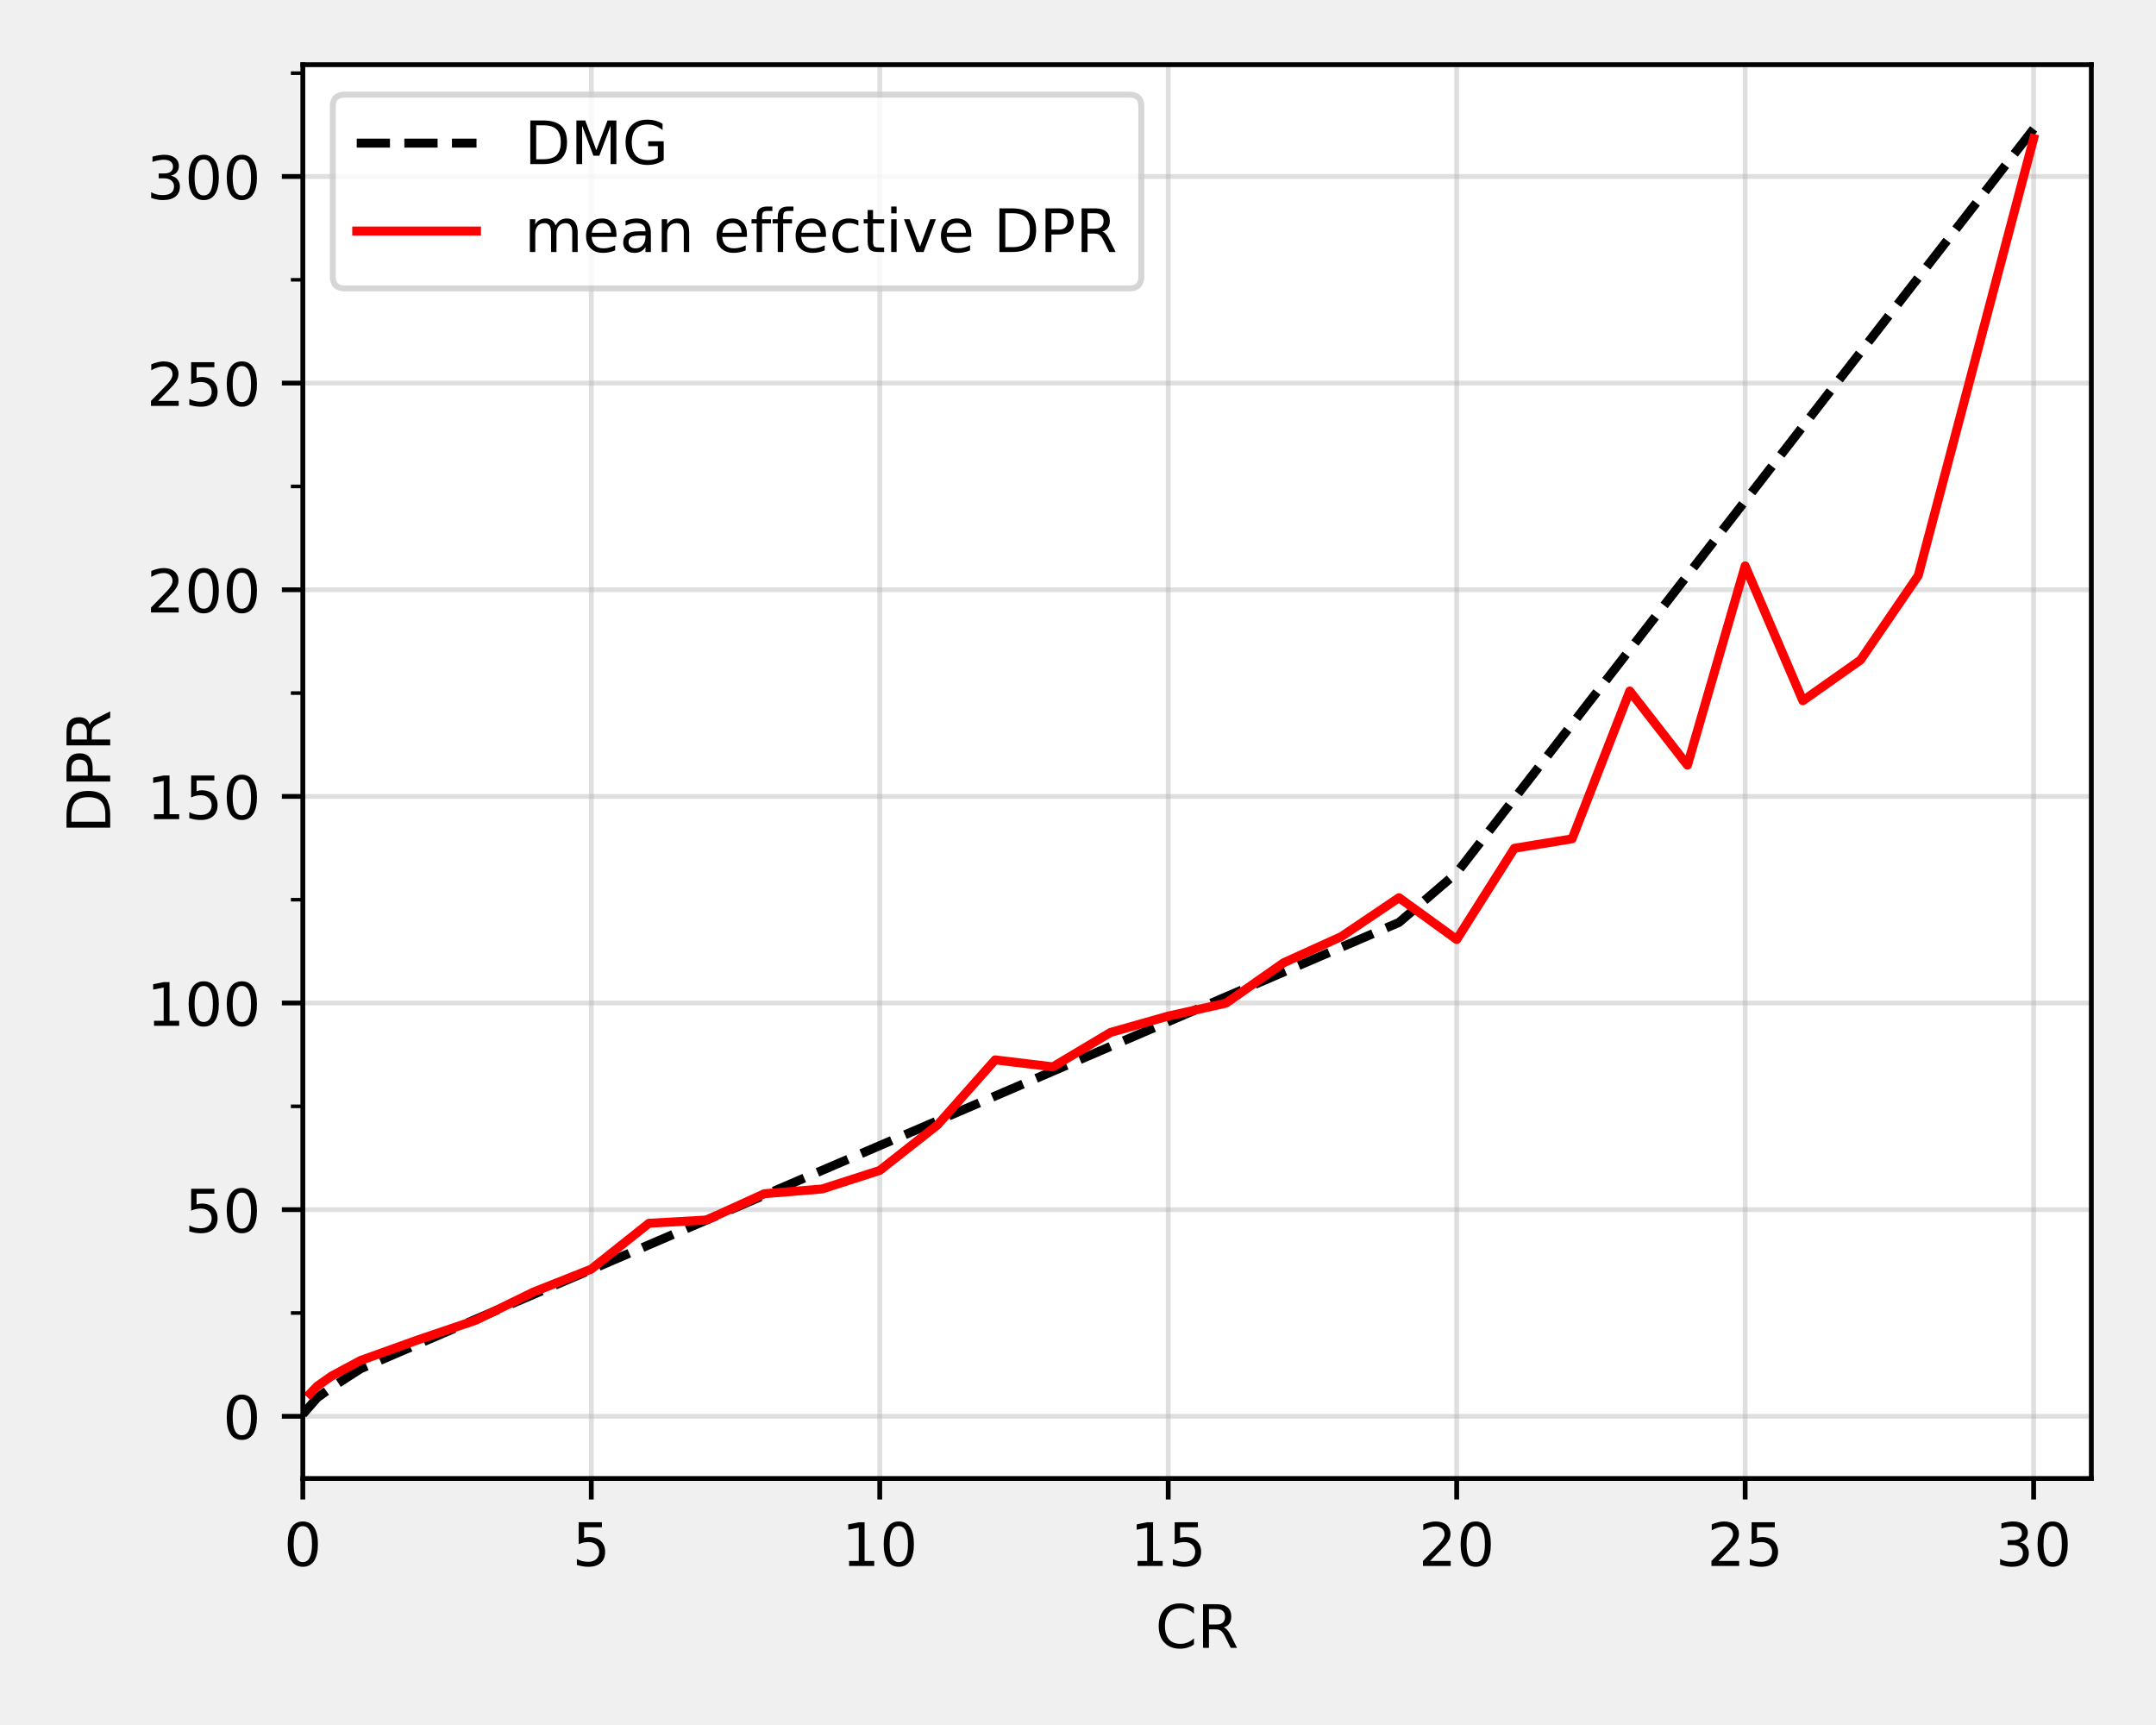
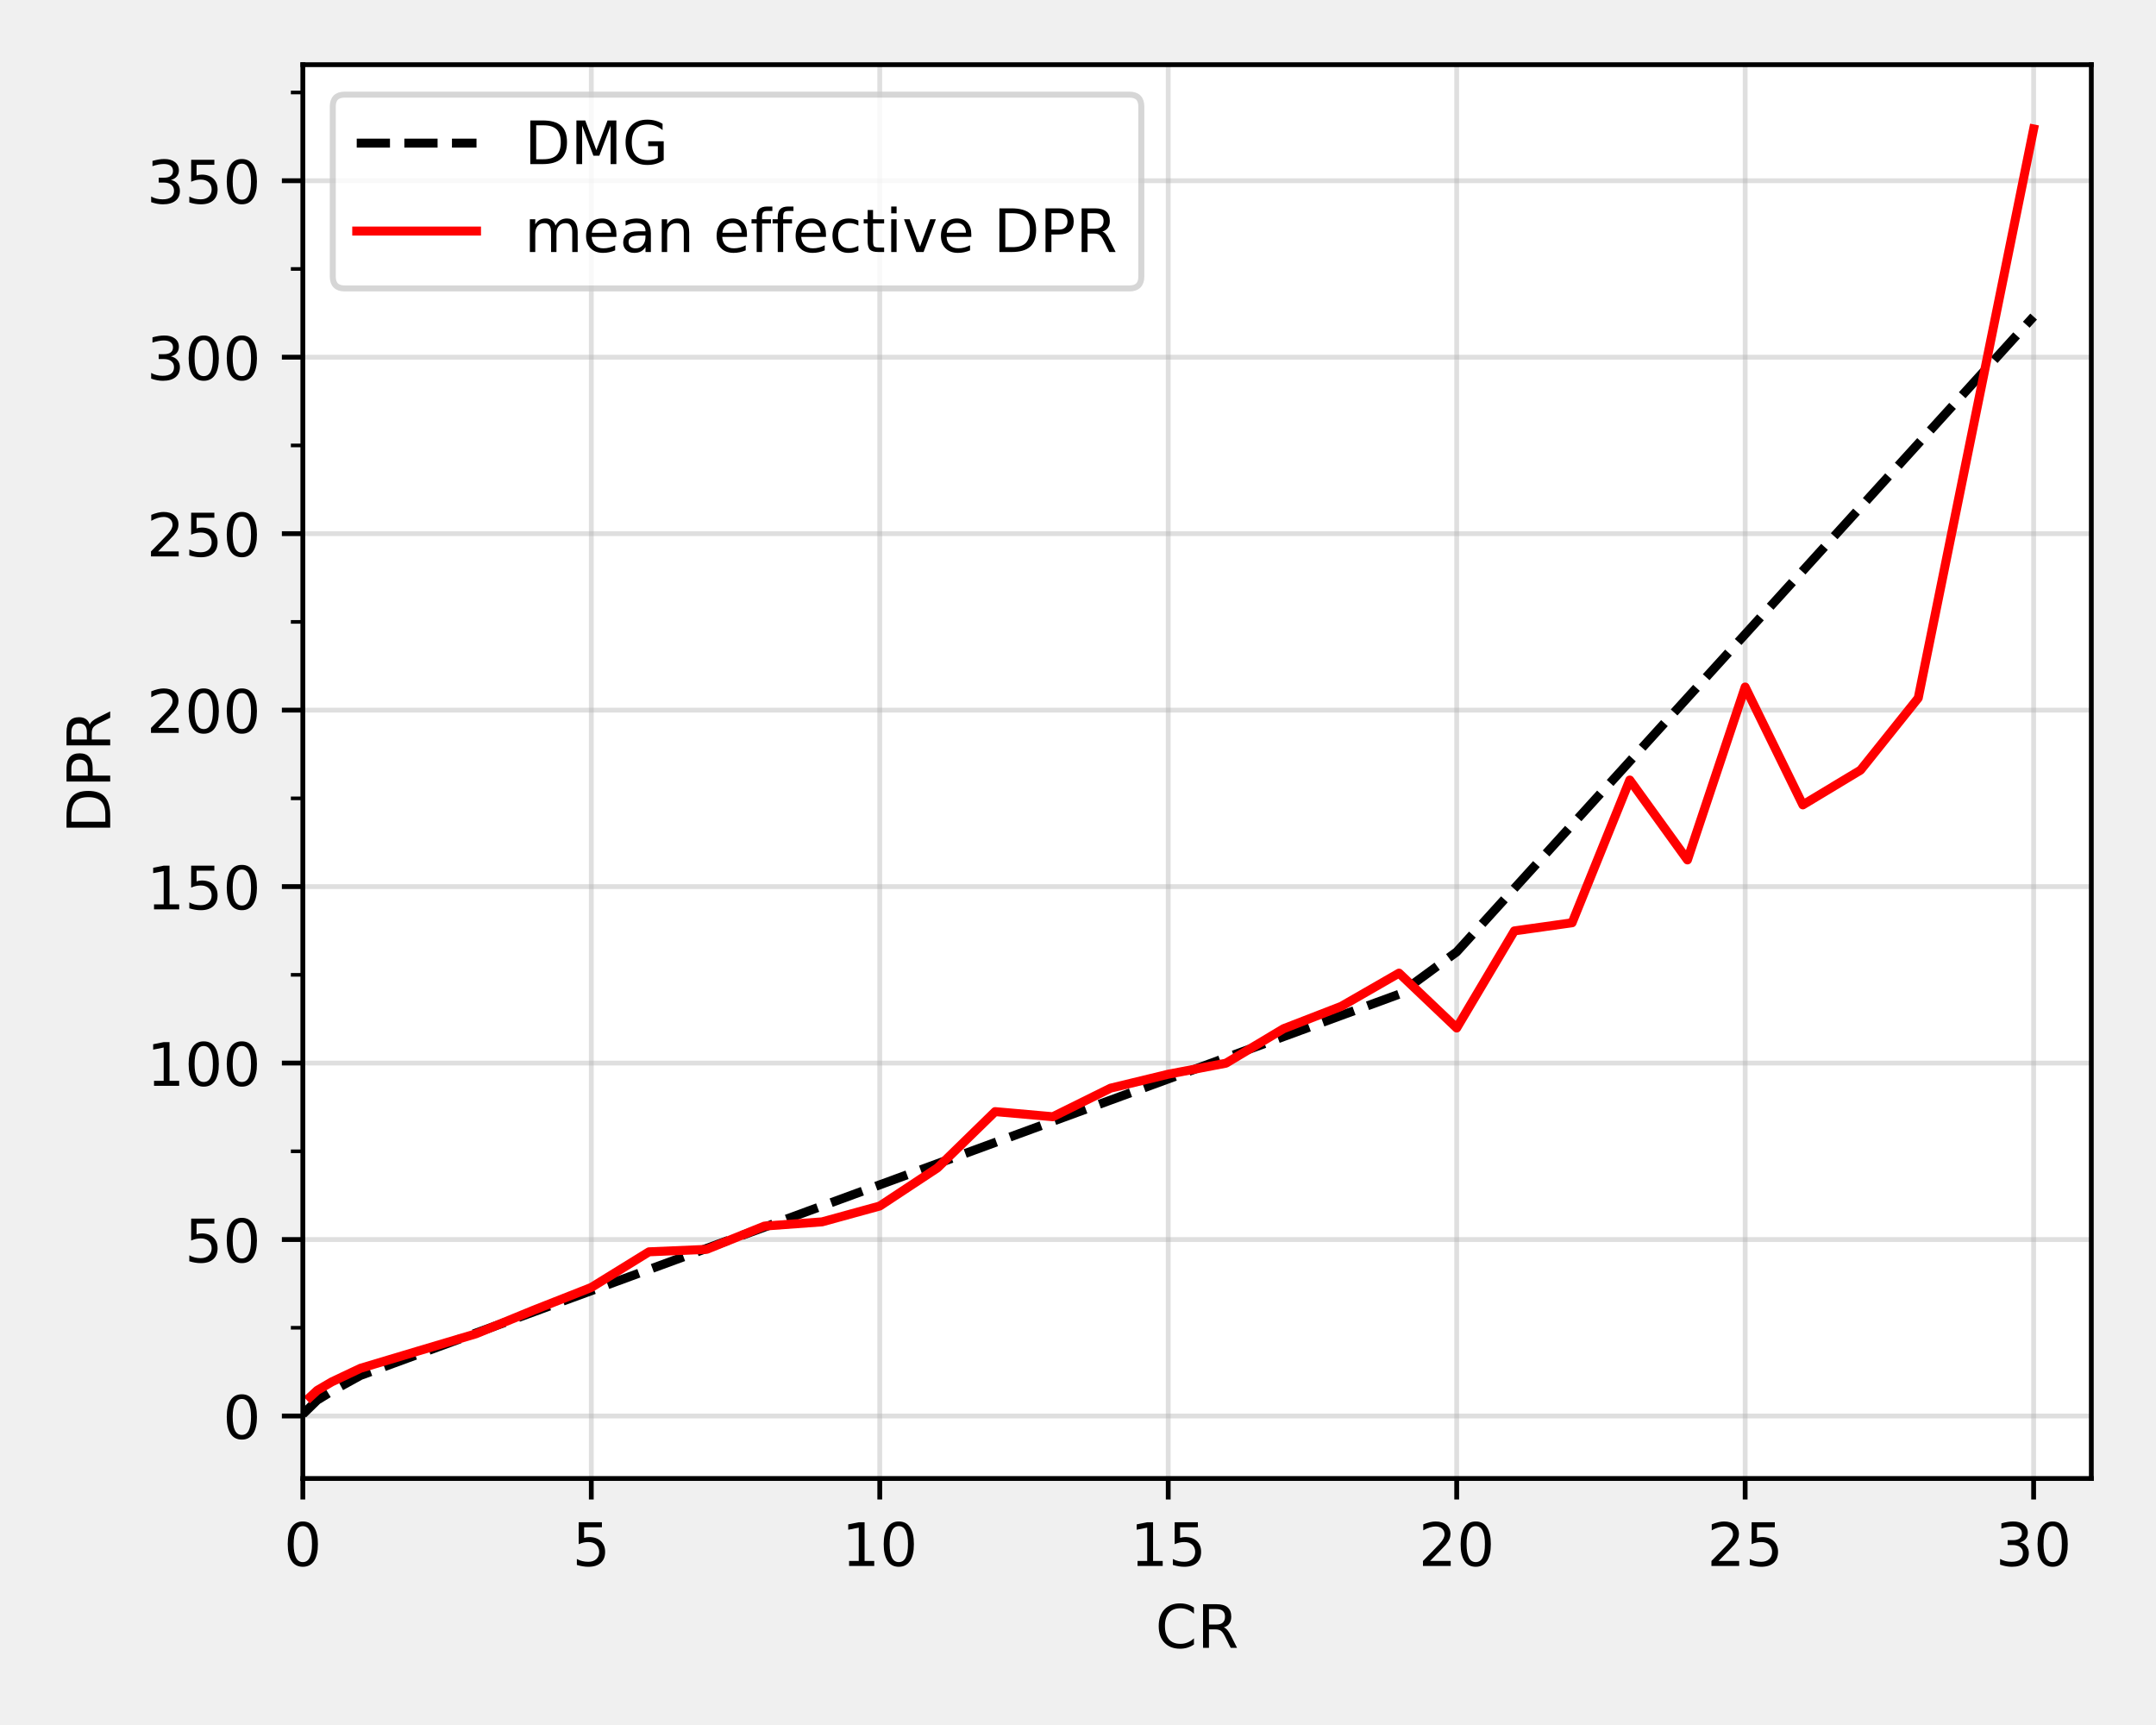
<svg xmlns="http://www.w3.org/2000/svg" xmlns:xlink="http://www.w3.org/1999/xlink" height="288pt" version="1.1" viewBox="0 0 360 288" width="360pt">
  <defs>
    <style type="text/css">*{stroke-linecap:butt;stroke-linejoin:round;}</style>
  </defs>
  <g id="figure_1">
    <g id="patch_1">
      <path d="M 0 288  L 360 288  L 360 0  L 0 0  z " style="fill:none;" />
    </g>
    <g id="axes_1">
      <g id="patch_2">
        <path d="M 50.566 246.844  L 349.2 246.844  L 349.2 10.8  L 50.566 10.8  z " style="fill:#ffffff;" />
      </g>
      <g id="matplotlib.axis_1">
        <g id="xtick_1">
          <g id="line2d_1">
-             <path clip-path="url(#p9ecd1ee894)" d="M 50.566 246.844  L 50.566 10.8  " style="fill:none;stroke:#b0b0b0;stroke-linecap:square;stroke-opacity:0.4;stroke-width:0.8;" />
+             <path clip-path="url(#p7c44e057b4)" d="M 50.566 246.844  L 50.566 10.8  " style="fill:none;stroke:#b0b0b0;stroke-linecap:square;stroke-opacity:0.4;stroke-width:0.8;" />
          </g>
          <g id="line2d_2">
            <defs>
-               <path d="M 0 0  L 0 3.5  " id="m3b3a0c49a3" style="stroke:#000000;stroke-width:0.8;" />
-             </defs>
-             <g>
-               <use style="stroke:#000000;stroke-width:0.8;" x="50.566" xlink:href="#m3b3a0c49a3" y="246.844" />
+               <path d="M 0 0  L 0 3.5  " id="m4a757b0d28" style="stroke:#000000;stroke-width:0.8;" />
+             </defs>
+             <g>
+               <use style="stroke:#000000;stroke-width:0.8;" x="50.566" xlink:href="#m4a757b0d28" y="246.844" />
            </g>
          </g>
          <g id="text_1">
            <g transform="translate(47.38437 261.4422)scale(0.1 -0.1)">
              <defs>
                <path d="M 31.781 66.406  Q 24.172 66.406 20.328 58.906  Q 16.5 51.422 16.5 36.375  Q 16.5 21.391 20.328 13.891  Q 24.172 6.391 31.781 6.391  Q 39.453 6.391 43.281 13.891  Q 47.125 21.391 47.125 36.375  Q 47.125 51.422 43.281 58.906  Q 39.453 66.406 31.781 66.406  z M 31.781 74.219  Q 44.047 74.219 50.516 64.516  Q 56.984 54.828 56.984 36.375  Q 56.984 17.969 50.516 8.266  Q 44.047 -1.422 31.781 -1.422  Q 19.531 -1.422 13.062 8.266  Q 6.594 17.969 6.594 36.375  Q 6.594 54.828 13.062 64.516  Q 19.531 74.219 31.781 74.219  z " id="DejaVuSans-48" />
              </defs>
              <use xlink:href="#DejaVuSans-48" />
            </g>
          </g>
        </g>
        <g id="xtick_2">
          <g id="line2d_3">
-             <path clip-path="url(#p9ecd1ee894)" d="M 98.732 246.844  L 98.732 10.8  " style="fill:none;stroke:#b0b0b0;stroke-linecap:square;stroke-opacity:0.4;stroke-width:0.8;" />
+             <path clip-path="url(#p7c44e057b4)" d="M 98.732 246.844  L 98.732 10.8  " style="fill:none;stroke:#b0b0b0;stroke-linecap:square;stroke-opacity:0.4;stroke-width:0.8;" />
          </g>
          <g id="line2d_4">
            <g>
-               <use style="stroke:#000000;stroke-width:0.8;" x="98.732" xlink:href="#m3b3a0c49a3" y="246.844" />
+               <use style="stroke:#000000;stroke-width:0.8;" x="98.732" xlink:href="#m4a757b0d28" y="246.844" />
            </g>
          </g>
          <g id="text_2">
            <g transform="translate(95.55121 261.4422)scale(0.1 -0.1)">
              <defs>
                <path d="M 10.797 72.906  L 49.516 72.906  L 49.516 64.594  L 19.828 64.594  L 19.828 46.734  Q 21.969 47.469 24.109 47.828  Q 26.266 48.188 28.422 48.188  Q 40.625 48.188 47.75 41.5  Q 54.891 34.812 54.891 23.391  Q 54.891 11.625 47.562 5.094  Q 40.234 -1.422 26.906 -1.422  Q 22.312 -1.422 17.547 -0.641  Q 12.797 0.141 7.719 1.703  L 7.719 11.625  Q 12.109 9.234 16.797 8.062  Q 21.484 6.891 26.703 6.891  Q 35.156 6.891 40.078 11.328  Q 45.016 15.766 45.016 23.391  Q 45.016 31 40.078 35.438  Q 35.156 39.891 26.703 39.891  Q 22.75 39.891 18.812 39.016  Q 14.891 38.141 10.797 36.281  z " id="DejaVuSans-53" />
              </defs>
              <use xlink:href="#DejaVuSans-53" />
            </g>
          </g>
        </g>
        <g id="xtick_3">
          <g id="line2d_5">
-             <path clip-path="url(#p9ecd1ee894)" d="M 146.899 246.844  L 146.899 10.8  " style="fill:none;stroke:#b0b0b0;stroke-linecap:square;stroke-opacity:0.4;stroke-width:0.8;" />
+             <path clip-path="url(#p7c44e057b4)" d="M 146.899 246.844  L 146.899 10.8  " style="fill:none;stroke:#b0b0b0;stroke-linecap:square;stroke-opacity:0.4;stroke-width:0.8;" />
          </g>
          <g id="line2d_6">
            <g>
-               <use style="stroke:#000000;stroke-width:0.8;" x="146.899" xlink:href="#m3b3a0c49a3" y="246.844" />
+               <use style="stroke:#000000;stroke-width:0.8;" x="146.899" xlink:href="#m4a757b0d28" y="246.844" />
            </g>
          </g>
          <g id="text_3">
            <g transform="translate(140.5368 261.4422)scale(0.1 -0.1)">
              <defs>
                <path d="M 12.406 8.297  L 28.516 8.297  L 28.516 63.922  L 10.984 60.406  L 10.984 69.391  L 28.422 72.906  L 38.281 72.906  L 38.281 8.297  L 54.391 8.297  L 54.391 0  L 12.406 0  z " id="DejaVuSans-49" />
              </defs>
              <use xlink:href="#DejaVuSans-49" />
              <use x="63.623" xlink:href="#DejaVuSans-48" />
            </g>
          </g>
        </g>
        <g id="xtick_4">
          <g id="line2d_7">
-             <path clip-path="url(#p9ecd1ee894)" d="M 195.066 246.844  L 195.066 10.8  " style="fill:none;stroke:#b0b0b0;stroke-linecap:square;stroke-opacity:0.4;stroke-width:0.8;" />
+             <path clip-path="url(#p7c44e057b4)" d="M 195.066 246.844  L 195.066 10.8  " style="fill:none;stroke:#b0b0b0;stroke-linecap:square;stroke-opacity:0.4;stroke-width:0.8;" />
          </g>
          <g id="line2d_8">
            <g>
-               <use style="stroke:#000000;stroke-width:0.8;" x="195.066" xlink:href="#m3b3a0c49a3" y="246.844" />
+               <use style="stroke:#000000;stroke-width:0.8;" x="195.066" xlink:href="#m4a757b0d28" y="246.844" />
            </g>
          </g>
          <g id="text_4">
            <g transform="translate(188.7036 261.4422)scale(0.1 -0.1)">
              <use xlink:href="#DejaVuSans-49" />
              <use x="63.623" xlink:href="#DejaVuSans-53" />
            </g>
          </g>
        </g>
        <g id="xtick_5">
          <g id="line2d_9">
-             <path clip-path="url(#p9ecd1ee894)" d="M 243.233 246.844  L 243.233 10.8  " style="fill:none;stroke:#b0b0b0;stroke-linecap:square;stroke-opacity:0.4;stroke-width:0.8;" />
+             <path clip-path="url(#p7c44e057b4)" d="M 243.233 246.844  L 243.233 10.8  " style="fill:none;stroke:#b0b0b0;stroke-linecap:square;stroke-opacity:0.4;stroke-width:0.8;" />
          </g>
          <g id="line2d_10">
            <g>
-               <use style="stroke:#000000;stroke-width:0.8;" x="243.233" xlink:href="#m3b3a0c49a3" y="246.844" />
+               <use style="stroke:#000000;stroke-width:0.8;" x="243.233" xlink:href="#m4a757b0d28" y="246.844" />
            </g>
          </g>
          <g id="text_5">
            <g transform="translate(236.8705 261.4422)scale(0.1 -0.1)">
              <defs>
                <path d="M 19.188 8.297  L 53.609 8.297  L 53.609 0  L 7.328 0  L 7.328 8.297  Q 12.938 14.109 22.625 23.891  Q 32.328 33.688 34.812 36.531  Q 39.547 41.844 41.422 45.531  Q 43.312 49.219 43.312 52.781  Q 43.312 58.594 39.234 62.25  Q 35.156 65.922 28.609 65.922  Q 23.969 65.922 18.812 64.312  Q 13.672 62.703 7.812 59.422  L 7.812 69.391  Q 13.766 71.781 18.938 73  Q 24.125 74.219 28.422 74.219  Q 39.75 74.219 46.484 68.547  Q 53.219 62.891 53.219 53.422  Q 53.219 48.922 51.531 44.891  Q 49.859 40.875 45.406 35.406  Q 44.188 33.984 37.641 27.219  Q 31.109 20.453 19.188 8.297  z " id="DejaVuSans-50" />
              </defs>
              <use xlink:href="#DejaVuSans-50" />
              <use x="63.623" xlink:href="#DejaVuSans-48" />
            </g>
          </g>
        </g>
        <g id="xtick_6">
          <g id="line2d_11">
-             <path clip-path="url(#p9ecd1ee894)" d="M 291.4 246.844  L 291.4 10.8  " style="fill:none;stroke:#b0b0b0;stroke-linecap:square;stroke-opacity:0.4;stroke-width:0.8;" />
+             <path clip-path="url(#p7c44e057b4)" d="M 291.4 246.844  L 291.4 10.8  " style="fill:none;stroke:#b0b0b0;stroke-linecap:square;stroke-opacity:0.4;stroke-width:0.8;" />
          </g>
          <g id="line2d_12">
            <g>
-               <use style="stroke:#000000;stroke-width:0.8;" x="291.4" xlink:href="#m3b3a0c49a3" y="246.844" />
+               <use style="stroke:#000000;stroke-width:0.8;" x="291.4" xlink:href="#m4a757b0d28" y="246.844" />
            </g>
          </g>
          <g id="text_6">
            <g transform="translate(285.0373 261.4422)scale(0.1 -0.1)">
              <use xlink:href="#DejaVuSans-50" />
              <use x="63.623" xlink:href="#DejaVuSans-53" />
            </g>
          </g>
        </g>
        <g id="xtick_7">
          <g id="line2d_13">
-             <path clip-path="url(#p9ecd1ee894)" d="M 339.567 246.844  L 339.567 10.8  " style="fill:none;stroke:#b0b0b0;stroke-linecap:square;stroke-opacity:0.4;stroke-width:0.8;" />
+             <path clip-path="url(#p7c44e057b4)" d="M 339.567 246.844  L 339.567 10.8  " style="fill:none;stroke:#b0b0b0;stroke-linecap:square;stroke-opacity:0.4;stroke-width:0.8;" />
          </g>
          <g id="line2d_14">
            <g>
-               <use style="stroke:#000000;stroke-width:0.8;" x="339.567" xlink:href="#m3b3a0c49a3" y="246.844" />
+               <use style="stroke:#000000;stroke-width:0.8;" x="339.567" xlink:href="#m4a757b0d28" y="246.844" />
            </g>
          </g>
          <g id="text_7">
            <g transform="translate(333.2041 261.4422)scale(0.1 -0.1)">
              <defs>
                <path d="M 40.578 39.312  Q 47.656 37.797 51.625 33  Q 55.609 28.219 55.609 21.188  Q 55.609 10.406 48.188 4.484  Q 40.766 -1.422 27.094 -1.422  Q 22.516 -1.422 17.656 -0.516  Q 12.797 0.391 7.625 2.203  L 7.625 11.719  Q 11.719 9.328 16.594 8.109  Q 21.484 6.891 26.812 6.891  Q 36.078 6.891 40.938 10.547  Q 45.797 14.203 45.797 21.188  Q 45.797 27.641 41.281 31.266  Q 36.766 34.906 28.719 34.906  L 20.219 34.906  L 20.219 43.016  L 29.109 43.016  Q 36.375 43.016 40.234 45.922  Q 44.094 48.828 44.094 54.297  Q 44.094 59.906 40.109 62.906  Q 36.141 65.922 28.719 65.922  Q 24.656 65.922 20.016 65.031  Q 15.375 64.156 9.812 62.312  L 9.812 71.094  Q 15.438 72.656 20.344 73.438  Q 25.25 74.219 29.594 74.219  Q 40.828 74.219 47.359 69.109  Q 53.906 64.016 53.906 55.328  Q 53.906 49.266 50.438 45.094  Q 46.969 40.922 40.578 39.312  z " id="DejaVuSans-51" />
              </defs>
              <use xlink:href="#DejaVuSans-51" />
              <use x="63.623" xlink:href="#DejaVuSans-48" />
            </g>
          </g>
        </g>
        <g id="text_8">
          <g transform="translate(192.9172 275.1203)scale(0.1 -0.1)">
            <defs>
              <path d="M 64.406 67.281  L 64.406 56.891  Q 59.422 61.531 53.781 63.812  Q 48.141 66.109 41.797 66.109  Q 29.297 66.109 22.656 58.469  Q 16.016 50.828 16.016 36.375  Q 16.016 21.969 22.656 14.328  Q 29.297 6.688 41.797 6.688  Q 48.141 6.688 53.781 8.984  Q 59.422 11.281 64.406 15.922  L 64.406 5.609  Q 59.234 2.094 53.438 0.328  Q 47.656 -1.422 41.219 -1.422  Q 24.656 -1.422 15.125 8.703  Q 5.609 18.844 5.609 36.375  Q 5.609 53.953 15.125 64.078  Q 24.656 74.219 41.219 74.219  Q 47.75 74.219 53.531 72.484  Q 59.328 70.75 64.406 67.281  z " id="DejaVuSans-67" />
              <path d="M 44.391 34.188  Q 47.562 33.109 50.562 29.594  Q 53.562 26.078 56.594 19.922  L 66.609 0  L 56 0  L 46.688 18.703  Q 43.062 26.031 39.672 28.422  Q 36.281 30.812 30.422 30.812  L 19.672 30.812  L 19.672 0  L 9.812 0  L 9.812 72.906  L 32.078 72.906  Q 44.578 72.906 50.734 67.672  Q 56.891 62.453 56.891 51.906  Q 56.891 45.016 53.688 40.469  Q 50.484 35.938 44.391 34.188  z M 19.672 64.797  L 19.672 38.922  L 32.078 38.922  Q 39.203 38.922 42.844 42.219  Q 46.484 45.516 46.484 51.906  Q 46.484 58.297 42.844 61.547  Q 39.203 64.797 32.078 64.797  z " id="DejaVuSans-82" />
            </defs>
            <use xlink:href="#DejaVuSans-67" />
            <use x="69.824" xlink:href="#DejaVuSans-82" />
          </g>
        </g>
      </g>
      <g id="matplotlib.axis_2">
        <g id="ytick_1">
          <g id="line2d_15">
-             <path clip-path="url(#p9ecd1ee894)" d="M 50.566 236.459  L 349.2 236.459  " style="fill:none;stroke:#b0b0b0;stroke-linecap:square;stroke-opacity:0.4;stroke-width:0.8;" />
+             <path clip-path="url(#p7c44e057b4)" d="M 50.566 236.409  L 349.2 236.409  " style="fill:none;stroke:#b0b0b0;stroke-linecap:square;stroke-opacity:0.4;stroke-width:0.8;" />
          </g>
          <g id="line2d_16">
            <defs>
-               <path d="M 0 0  L -3.5 0  " id="m86fa867929" style="stroke:#000000;stroke-width:0.8;" />
-             </defs>
-             <g>
-               <use style="stroke:#000000;stroke-width:0.8;" x="50.566" xlink:href="#m86fa867929" y="236.459" />
+               <path d="M 0 0  L -3.5 0  " id="me45f9e1a59" style="stroke:#000000;stroke-width:0.8;" />
+             </defs>
+             <g>
+               <use style="stroke:#000000;stroke-width:0.8;" x="50.566" xlink:href="#me45f9e1a59" y="236.409" />
            </g>
          </g>
          <g id="text_9">
-             <g transform="translate(37.20312 240.2587)scale(0.1 -0.1)">
+             <g transform="translate(37.20312 240.2083)scale(0.1 -0.1)">
              <use xlink:href="#DejaVuSans-48" />
            </g>
          </g>
        </g>
        <g id="ytick_2">
          <g id="line2d_17">
-             <path clip-path="url(#p9ecd1ee894)" d="M 50.566 201.96  L 349.2 201.96  " style="fill:none;stroke:#b0b0b0;stroke-linecap:square;stroke-opacity:0.4;stroke-width:0.8;" />
+             <path clip-path="url(#p7c44e057b4)" d="M 50.566 206.947  L 349.2 206.947  " style="fill:none;stroke:#b0b0b0;stroke-linecap:square;stroke-opacity:0.4;stroke-width:0.8;" />
          </g>
          <g id="line2d_18">
            <g>
-               <use style="stroke:#000000;stroke-width:0.8;" x="50.566" xlink:href="#m86fa867929" y="201.96" />
+               <use style="stroke:#000000;stroke-width:0.8;" x="50.566" xlink:href="#me45f9e1a59" y="206.947" />
            </g>
          </g>
          <g id="text_10">
-             <g transform="translate(30.84062 205.7595)scale(0.1 -0.1)">
+             <g transform="translate(30.84062 210.7458)scale(0.1 -0.1)">
              <use xlink:href="#DejaVuSans-53" />
              <use x="63.623" xlink:href="#DejaVuSans-48" />
            </g>
          </g>
        </g>
        <g id="ytick_3">
          <g id="line2d_19">
-             <path clip-path="url(#p9ecd1ee894)" d="M 50.566 167.461  L 349.2 167.461  " style="fill:none;stroke:#b0b0b0;stroke-linecap:square;stroke-opacity:0.4;stroke-width:0.8;" />
+             <path clip-path="url(#p7c44e057b4)" d="M 50.566 177.484  L 349.2 177.484  " style="fill:none;stroke:#b0b0b0;stroke-linecap:square;stroke-opacity:0.4;stroke-width:0.8;" />
          </g>
          <g id="line2d_20">
            <g>
-               <use style="stroke:#000000;stroke-width:0.8;" x="50.566" xlink:href="#m86fa867929" y="167.461" />
+               <use style="stroke:#000000;stroke-width:0.8;" x="50.566" xlink:href="#me45f9e1a59" y="177.484" />
            </g>
          </g>
          <g id="text_11">
-             <g transform="translate(24.47812 171.2602)scale(0.1 -0.1)">
+             <g transform="translate(24.47812 181.2833)scale(0.1 -0.1)">
              <use xlink:href="#DejaVuSans-49" />
              <use x="63.623" xlink:href="#DejaVuSans-48" />
              <use x="127.246" xlink:href="#DejaVuSans-48" />
            </g>
          </g>
        </g>
        <g id="ytick_4">
          <g id="line2d_21">
-             <path clip-path="url(#p9ecd1ee894)" d="M 50.566 132.962  L 349.2 132.962  " style="fill:none;stroke:#b0b0b0;stroke-linecap:square;stroke-opacity:0.4;stroke-width:0.8;" />
+             <path clip-path="url(#p7c44e057b4)" d="M 50.566 148.022  L 349.2 148.022  " style="fill:none;stroke:#b0b0b0;stroke-linecap:square;stroke-opacity:0.4;stroke-width:0.8;" />
          </g>
          <g id="line2d_22">
            <g>
-               <use style="stroke:#000000;stroke-width:0.8;" x="50.566" xlink:href="#m86fa867929" y="132.962" />
+               <use style="stroke:#000000;stroke-width:0.8;" x="50.566" xlink:href="#me45f9e1a59" y="148.022" />
            </g>
          </g>
          <g id="text_12">
-             <g transform="translate(24.47812 136.761)scale(0.1 -0.1)">
+             <g transform="translate(24.47812 151.8208)scale(0.1 -0.1)">
              <use xlink:href="#DejaVuSans-49" />
              <use x="63.623" xlink:href="#DejaVuSans-53" />
              <use x="127.246" xlink:href="#DejaVuSans-48" />
            </g>
          </g>
        </g>
        <g id="ytick_5">
          <g id="line2d_23">
-             <path clip-path="url(#p9ecd1ee894)" d="M 50.566 98.463  L 349.2 98.463  " style="fill:none;stroke:#b0b0b0;stroke-linecap:square;stroke-opacity:0.4;stroke-width:0.8;" />
+             <path clip-path="url(#p7c44e057b4)" d="M 50.566 118.559  L 349.2 118.559  " style="fill:none;stroke:#b0b0b0;stroke-linecap:square;stroke-opacity:0.4;stroke-width:0.8;" />
          </g>
          <g id="line2d_24">
            <g>
-               <use style="stroke:#000000;stroke-width:0.8;" x="50.566" xlink:href="#m86fa867929" y="98.463" />
+               <use style="stroke:#000000;stroke-width:0.8;" x="50.566" xlink:href="#me45f9e1a59" y="118.559" />
            </g>
          </g>
          <g id="text_13">
-             <g transform="translate(24.47812 102.2618)scale(0.1 -0.1)">
+             <g transform="translate(24.47812 122.3583)scale(0.1 -0.1)">
              <use xlink:href="#DejaVuSans-50" />
              <use x="63.623" xlink:href="#DejaVuSans-48" />
              <use x="127.246" xlink:href="#DejaVuSans-48" />
            </g>
          </g>
        </g>
        <g id="ytick_6">
          <g id="line2d_25">
-             <path clip-path="url(#p9ecd1ee894)" d="M 50.566 63.963  L 349.2 63.963  " style="fill:none;stroke:#b0b0b0;stroke-linecap:square;stroke-opacity:0.4;stroke-width:0.8;" />
+             <path clip-path="url(#p7c44e057b4)" d="M 50.566 89.097  L 349.2 89.097  " style="fill:none;stroke:#b0b0b0;stroke-linecap:square;stroke-opacity:0.4;stroke-width:0.8;" />
          </g>
          <g id="line2d_26">
            <g>
-               <use style="stroke:#000000;stroke-width:0.8;" x="50.566" xlink:href="#m86fa867929" y="63.963" />
+               <use style="stroke:#000000;stroke-width:0.8;" x="50.566" xlink:href="#me45f9e1a59" y="89.097" />
            </g>
          </g>
          <g id="text_14">
-             <g transform="translate(24.47812 67.76254)scale(0.1 -0.1)">
+             <g transform="translate(24.47812 92.89582)scale(0.1 -0.1)">
              <use xlink:href="#DejaVuSans-50" />
              <use x="63.623" xlink:href="#DejaVuSans-53" />
              <use x="127.246" xlink:href="#DejaVuSans-48" />
            </g>
          </g>
        </g>
        <g id="ytick_7">
          <g id="line2d_27">
-             <path clip-path="url(#p9ecd1ee894)" d="M 50.566 29.464  L 349.2 29.464  " style="fill:none;stroke:#b0b0b0;stroke-linecap:square;stroke-opacity:0.4;stroke-width:0.8;" />
+             <path clip-path="url(#p7c44e057b4)" d="M 50.566 59.634  L 349.2 59.634  " style="fill:none;stroke:#b0b0b0;stroke-linecap:square;stroke-opacity:0.4;stroke-width:0.8;" />
          </g>
          <g id="line2d_28">
            <g>
-               <use style="stroke:#000000;stroke-width:0.8;" x="50.566" xlink:href="#m86fa867929" y="29.464" />
+               <use style="stroke:#000000;stroke-width:0.8;" x="50.566" xlink:href="#me45f9e1a59" y="59.634" />
            </g>
          </g>
          <g id="text_15">
-             <g transform="translate(24.47812 33.2633)scale(0.1 -0.1)">
+             <g transform="translate(24.47812 63.43332)scale(0.1 -0.1)">
              <use xlink:href="#DejaVuSans-51" />
              <use x="63.623" xlink:href="#DejaVuSans-48" />
              <use x="127.246" xlink:href="#DejaVuSans-48" />
            </g>
          </g>
        </g>
        <g id="ytick_8">
          <g id="line2d_29">
-             <defs>
-               <path d="M 0 0  L -2 0  " id="m9f40316454" style="stroke:#000000;stroke-width:0.6;" />
-             </defs>
-             <g>
-               <use style="stroke:#000000;stroke-width:0.6;" x="50.566" xlink:href="#m9f40316454" y="219.21" />
+             <path clip-path="url(#p7c44e057b4)" d="M 50.566 30.172  L 349.2 30.172  " style="fill:none;stroke:#b0b0b0;stroke-linecap:square;stroke-opacity:0.4;stroke-width:0.8;" />
+           </g>
+           <g id="line2d_30">
+             <g>
+               <use style="stroke:#000000;stroke-width:0.8;" x="50.566" xlink:href="#me45f9e1a59" y="30.172" />
+             </g>
+           </g>
+           <g id="text_16">
+             <g transform="translate(24.47812 33.97081)scale(0.1 -0.1)">
+               <use xlink:href="#DejaVuSans-51" />
+               <use x="63.623" xlink:href="#DejaVuSans-53" />
+               <use x="127.246" xlink:href="#DejaVuSans-48" />
            </g>
          </g>
        </g>
        <g id="ytick_9">
-           <g id="line2d_30">
-             <g>
-               <use style="stroke:#000000;stroke-width:0.6;" x="50.566" xlink:href="#m9f40316454" y="184.711" />
+           <g id="line2d_31">
+             <defs>
+               <path d="M 0 0  L -2 0  " id="m59c5297d1f" style="stroke:#000000;stroke-width:0.6;" />
+             </defs>
+             <g>
+               <use style="stroke:#000000;stroke-width:0.6;" x="50.566" xlink:href="#m59c5297d1f" y="221.678" />
            </g>
          </g>
        </g>
        <g id="ytick_10">
-           <g id="line2d_31">
-             <g>
-               <use style="stroke:#000000;stroke-width:0.6;" x="50.566" xlink:href="#m9f40316454" y="150.211" />
+           <g id="line2d_32">
+             <g>
+               <use style="stroke:#000000;stroke-width:0.6;" x="50.566" xlink:href="#m59c5297d1f" y="192.215" />
            </g>
          </g>
        </g>
        <g id="ytick_11">
-           <g id="line2d_32">
-             <g>
-               <use style="stroke:#000000;stroke-width:0.6;" x="50.566" xlink:href="#m9f40316454" y="115.712" />
+           <g id="line2d_33">
+             <g>
+               <use style="stroke:#000000;stroke-width:0.6;" x="50.566" xlink:href="#m59c5297d1f" y="162.753" />
            </g>
          </g>
        </g>
        <g id="ytick_12">
-           <g id="line2d_33">
-             <g>
-               <use style="stroke:#000000;stroke-width:0.6;" x="50.566" xlink:href="#m9f40316454" y="81.213" />
+           <g id="line2d_34">
+             <g>
+               <use style="stroke:#000000;stroke-width:0.6;" x="50.566" xlink:href="#m59c5297d1f" y="133.29" />
            </g>
          </g>
        </g>
        <g id="ytick_13">
-           <g id="line2d_34">
-             <g>
-               <use style="stroke:#000000;stroke-width:0.6;" x="50.566" xlink:href="#m9f40316454" y="46.714" />
+           <g id="line2d_35">
+             <g>
+               <use style="stroke:#000000;stroke-width:0.6;" x="50.566" xlink:href="#m59c5297d1f" y="103.828" />
            </g>
          </g>
        </g>
        <g id="ytick_14">
-           <g id="line2d_35">
-             <g>
-               <use style="stroke:#000000;stroke-width:0.6;" x="50.566" xlink:href="#m9f40316454" y="12.214" />
-             </g>
-           </g>
-         </g>
-         <g id="text_16">
+           <g id="line2d_36">
+             <g>
+               <use style="stroke:#000000;stroke-width:0.6;" x="50.566" xlink:href="#m59c5297d1f" y="74.365" />
+             </g>
+           </g>
+         </g>
+         <g id="ytick_15">
+           <g id="line2d_37">
+             <g>
+               <use style="stroke:#000000;stroke-width:0.6;" x="50.566" xlink:href="#m59c5297d1f" y="44.903" />
+             </g>
+           </g>
+         </g>
+         <g id="ytick_16">
+           <g id="line2d_38">
+             <g>
+               <use style="stroke:#000000;stroke-width:0.6;" x="50.566" xlink:href="#m59c5297d1f" y="15.44" />
+             </g>
+           </g>
+         </g>
+         <g id="text_17">
          <g transform="translate(18.39844 139.1609)rotate(-90)scale(0.1 -0.1)">
            <defs>
              <path d="M 19.672 64.797  L 19.672 8.109  L 31.594 8.109  Q 46.688 8.109 53.688 14.938  Q 60.688 21.781 60.688 36.531  Q 60.688 51.172 53.688 57.984  Q 46.688 64.797 31.594 64.797  z M 9.812 72.906  L 30.078 72.906  Q 51.266 72.906 61.172 64.094  Q 71.094 55.281 71.094 36.531  Q 71.094 17.672 61.125 8.828  Q 51.172 0 30.078 0  L 9.812 0  z " id="DejaVuSans-68" />
              <path d="M 19.672 64.797  L 19.672 37.406  L 32.078 37.406  Q 38.969 37.406 42.719 40.969  Q 46.484 44.531 46.484 51.125  Q 46.484 57.672 42.719 61.234  Q 38.969 64.797 32.078 64.797  z M 9.812 72.906  L 32.078 72.906  Q 44.344 72.906 50.609 67.359  Q 56.891 61.812 56.891 51.125  Q 56.891 40.328 50.609 34.812  Q 44.344 29.297 32.078 29.297  L 19.672 29.297  L 19.672 0  L 9.812 0  z " id="DejaVuSans-80" />
            </defs>
            <use xlink:href="#DejaVuSans-68" />
            <use x="77.002" xlink:href="#DejaVuSans-80" />
            <use x="137.305" xlink:href="#DejaVuSans-82" />
          </g>
        </g>
      </g>
-       <g id="line2d_36">
-         <path clip-path="url(#p9ecd1ee894)" d="M 50.566 236.114  L 51.77 234.735  L 52.974 233.355  L 55.382 231.63  L 60.199 228.525  L 69.832 224.385  L 79.466 220.245  L 89.099 216.105  L 98.732 211.965  L 108.366 207.825  L 117.999 203.685  L 127.633 199.545  L 137.266 195.405  L 146.899 191.265  L 156.533 187.126  L 166.166 182.986  L 175.799 178.846  L 185.433 174.706  L 195.066 170.566  L 204.699 166.426  L 214.333 162.286  L 223.966 158.146  L 233.6 154.006  L 243.233 145.726  L 252.866 133.307  L 262.5 120.887  L 272.133 108.467  L 281.766 96.048  L 291.4 83.628  L 301.033 71.208  L 310.667 58.788  L 320.3 46.369  L 329.933 33.949  L 339.567 21.529  " style="fill:none;stroke:#000000;stroke-dasharray:5.55,2.4;stroke-dashoffset:0;stroke-width:1.5;" />
-       </g>
-       <g id="line2d_37">
-         <path clip-path="url(#p9ecd1ee894)" d="M 51.77 232.684  L 52.974 231.422  L 55.382 229.732  L 60.199 227.142  L 69.832 223.681  L 79.466 220.411  L 89.099 215.706  L 98.732 211.883  L 108.366 204.233  L 117.999 203.687  L 127.633 199.296  L 137.266 198.508  L 146.899 195.409  L 156.533 187.822  L 166.166 176.955  L 175.799 178.116  L 185.433 172.371  L 195.066 169.64  L 204.699 167.49  L 214.333 160.741  L 223.966 156.368  L 233.6 149.879  L 243.233 156.856  L 252.866 141.625  L 262.5 140.051  L 272.133 115.372  L 281.766 127.749  L 291.4 94.481  L 301.033 116.987  L 310.667 110.192  L 320.3 96.097  L 339.567 23.139  " style="fill:none;stroke:#ff0000;stroke-linecap:square;stroke-width:1.5;" />
+       <g id="line2d_39">
+         <path clip-path="url(#p7c44e057b4)" d="M 50.566 236.114  L 51.77 234.936  L 52.974 233.757  L 55.382 232.284  L 60.199 229.633  L 69.832 226.097  L 79.466 222.562  L 89.099 219.026  L 98.732 215.491  L 108.366 211.955  L 117.999 208.42  L 127.633 204.884  L 137.266 201.349  L 146.899 197.813  L 156.533 194.278  L 166.166 190.742  L 175.799 187.207  L 185.433 183.671  L 195.066 180.136  L 204.699 176.6  L 214.333 173.065  L 223.966 169.529  L 233.6 165.994  L 243.233 158.923  L 252.866 148.316  L 262.5 137.71  L 272.133 127.103  L 281.766 116.497  L 291.4 105.89  L 301.033 95.284  L 310.667 84.677  L 320.3 74.071  L 329.933 63.464  L 339.567 52.858  " style="fill:none;stroke:#000000;stroke-dasharray:5.55,2.4;stroke-dashoffset:0;stroke-width:1.5;" />
+       </g>
+       <g id="line2d_40">
+         <path clip-path="url(#p7c44e057b4)" d="M 51.77 233.246  L 52.974 232.134  L 55.382 230.72  L 60.199 228.441  L 69.832 225.557  L 79.466 222.689  L 89.099 218.738  L 98.732 214.946  L 108.366 208.999  L 117.999 208.588  L 127.633 204.703  L 137.266 203.998  L 146.899 201.351  L 156.533 194.988  L 166.166 185.592  L 175.799 186.445  L 185.433 181.677  L 195.066 179.345  L 204.699 177.509  L 214.333 171.745  L 223.966 168.01  L 233.6 162.469  L 243.233 171.631  L 252.866 155.42  L 262.5 154.064  L 272.133 130.232  L 281.766 143.569  L 291.4 114.704  L 301.033 134.379  L 310.667 128.576  L 320.3 116.539  L 339.567 21.529  " style="fill:none;stroke:#ff0000;stroke-linecap:square;stroke-width:1.5;" />
      </g>
      <g id="patch_3">
        <path d="M 50.566 246.844  L 50.566 10.8  " style="fill:none;stroke:#000000;stroke-linecap:square;stroke-linejoin:miter;stroke-width:0.8;" />
      </g>
      <g id="patch_4">
        <path d="M 349.2 246.844  L 349.2 10.8  " style="fill:none;stroke:#000000;stroke-linecap:square;stroke-linejoin:miter;stroke-width:0.8;" />
      </g>
      <g id="patch_5">
        <path d="M 50.566 246.844  L 349.2 246.844  " style="fill:none;stroke:#000000;stroke-linecap:square;stroke-linejoin:miter;stroke-width:0.8;" />
      </g>
      <g id="patch_6">
        <path d="M 50.566 10.8  L 349.2 10.8  " style="fill:none;stroke:#000000;stroke-linecap:square;stroke-linejoin:miter;stroke-width:0.8;" />
      </g>
      <g id="legend_1">
        <g id="patch_7">
          <path d="M 57.566 48.156  L 188.575 48.156  Q 190.575 48.156 190.575 46.156  L 190.575 17.8  Q 190.575 15.8 188.575 15.8  L 57.566 15.8  Q 55.566 15.8 55.566 17.8  L 55.566 46.156  Q 55.566 48.156 57.566 48.156  z " style="fill:#ffffff;opacity:0.8;stroke:#cccccc;stroke-linejoin:miter;" />
        </g>
-         <g id="line2d_38">
+         <g id="line2d_41">
          <path d="M 59.566 23.898  L 79.566 23.898  " style="fill:none;stroke:#000000;stroke-dasharray:5.55,2.4;stroke-dashoffset:0;stroke-width:1.5;" />
        </g>
-         <g id="line2d_39" />
-         <g id="text_17">
+         <g id="line2d_42" />
+         <g id="text_18">
          <g transform="translate(87.56562 27.39844)scale(0.1 -0.1)">
            <defs>
              <path d="M 9.812 72.906  L 24.516 72.906  L 43.109 23.297  L 61.812 72.906  L 76.516 72.906  L 76.516 0  L 66.891 0  L 66.891 64.016  L 48.094 14.016  L 38.188 14.016  L 19.391 64.016  L 19.391 0  L 9.812 0  z " id="DejaVuSans-77" />
              <path d="M 59.516 10.406  L 59.516 29.984  L 43.406 29.984  L 43.406 38.094  L 69.281 38.094  L 69.281 6.781  Q 63.578 2.734 56.688 0.656  Q 49.812 -1.422 42 -1.422  Q 24.906 -1.422 15.25 8.562  Q 5.609 18.562 5.609 36.375  Q 5.609 54.25 15.25 64.234  Q 24.906 74.219 42 74.219  Q 49.125 74.219 55.547 72.453  Q 61.969 70.703 67.391 67.281  L 67.391 56.781  Q 61.922 61.422 55.766 63.766  Q 49.609 66.109 42.828 66.109  Q 29.438 66.109 22.719 58.641  Q 16.016 51.172 16.016 36.375  Q 16.016 21.625 22.719 14.156  Q 29.438 6.688 42.828 6.688  Q 48.047 6.688 52.141 7.594  Q 56.25 8.5 59.516 10.406  z " id="DejaVuSans-71" />
            </defs>
            <use xlink:href="#DejaVuSans-68" />
            <use x="77.002" xlink:href="#DejaVuSans-77" />
            <use x="163.281" xlink:href="#DejaVuSans-71" />
          </g>
        </g>
-         <g id="line2d_40">
+         <g id="line2d_43">
          <path d="M 59.566 38.577  L 79.566 38.577  " style="fill:none;stroke:#ff0000;stroke-linecap:square;stroke-width:1.5;" />
        </g>
-         <g id="line2d_41" />
-         <g id="text_18">
+         <g id="line2d_44" />
+         <g id="text_19">
          <g transform="translate(87.56562 42.07656)scale(0.1 -0.1)">
            <defs>
              <path d="M 52 44.188  Q 55.375 50.25 60.062 53.125  Q 64.75 56 71.094 56  Q 79.641 56 84.281 50.016  Q 88.922 44.047 88.922 33.016  L 88.922 0  L 79.891 0  L 79.891 32.719  Q 79.891 40.578 77.094 44.375  Q 74.312 48.188 68.609 48.188  Q 61.625 48.188 57.562 43.547  Q 53.516 38.922 53.516 30.906  L 53.516 0  L 44.484 0  L 44.484 32.719  Q 44.484 40.625 41.703 44.406  Q 38.922 48.188 33.109 48.188  Q 26.219 48.188 22.156 43.531  Q 18.109 38.875 18.109 30.906  L 18.109 0  L 9.078 0  L 9.078 54.688  L 18.109 54.688  L 18.109 46.188  Q 21.188 51.219 25.484 53.609  Q 29.781 56 35.688 56  Q 41.656 56 45.828 52.969  Q 50 49.953 52 44.188  z " id="DejaVuSans-109" />
              <path d="M 56.203 29.594  L 56.203 25.203  L 14.891 25.203  Q 15.484 15.922 20.484 11.062  Q 25.484 6.203 34.422 6.203  Q 39.594 6.203 44.453 7.469  Q 49.312 8.734 54.109 11.281  L 54.109 2.781  Q 49.266 0.734 44.188 -0.344  Q 39.109 -1.422 33.891 -1.422  Q 20.797 -1.422 13.156 6.188  Q 5.516 13.812 5.516 26.812  Q 5.516 40.234 12.766 48.109  Q 20.016 56 32.328 56  Q 43.359 56 49.781 48.891  Q 56.203 41.797 56.203 29.594  z M 47.219 32.234  Q 47.125 39.594 43.094 43.984  Q 39.062 48.391 32.422 48.391  Q 24.906 48.391 20.391 44.141  Q 15.875 39.891 15.188 32.172  z " id="DejaVuSans-101" />
              <path d="M 34.281 27.484  Q 23.391 27.484 19.188 25  Q 14.984 22.516 14.984 16.5  Q 14.984 11.719 18.141 8.906  Q 21.297 6.109 26.703 6.109  Q 34.188 6.109 38.703 11.406  Q 43.219 16.703 43.219 25.484  L 43.219 27.484  z M 52.203 31.203  L 52.203 0  L 43.219 0  L 43.219 8.297  Q 40.141 3.328 35.547 0.953  Q 30.953 -1.422 24.312 -1.422  Q 15.922 -1.422 10.953 3.297  Q 6 8.016 6 15.922  Q 6 25.141 12.172 29.828  Q 18.359 34.516 30.609 34.516  L 43.219 34.516  L 43.219 35.406  Q 43.219 41.609 39.141 45  Q 35.062 48.391 27.688 48.391  Q 23 48.391 18.547 47.266  Q 14.109 46.141 10.016 43.891  L 10.016 52.203  Q 14.938 54.109 19.578 55.047  Q 24.219 56 28.609 56  Q 40.484 56 46.344 49.844  Q 52.203 43.703 52.203 31.203  z " id="DejaVuSans-97" />
              <path d="M 54.891 33.016  L 54.891 0  L 45.906 0  L 45.906 32.719  Q 45.906 40.484 42.875 44.328  Q 39.844 48.188 33.797 48.188  Q 26.516 48.188 22.312 43.547  Q 18.109 38.922 18.109 30.906  L 18.109 0  L 9.078 0  L 9.078 54.688  L 18.109 54.688  L 18.109 46.188  Q 21.344 51.125 25.703 53.562  Q 30.078 56 35.797 56  Q 45.219 56 50.047 50.172  Q 54.891 44.344 54.891 33.016  z " id="DejaVuSans-110" />
              <path id="DejaVuSans-32" />
              <path d="M 37.109 75.984  L 37.109 68.5  L 28.516 68.5  Q 23.688 68.5 21.797 66.547  Q 19.922 64.594 19.922 59.516  L 19.922 54.688  L 34.719 54.688  L 34.719 47.703  L 19.922 47.703  L 19.922 0  L 10.891 0  L 10.891 47.703  L 2.297 47.703  L 2.297 54.688  L 10.891 54.688  L 10.891 58.5  Q 10.891 67.625 15.141 71.797  Q 19.391 75.984 28.609 75.984  z " id="DejaVuSans-102" />
              <path d="M 48.781 52.594  L 48.781 44.188  Q 44.969 46.297 41.141 47.344  Q 37.312 48.391 33.406 48.391  Q 24.656 48.391 19.812 42.844  Q 14.984 37.312 14.984 27.297  Q 14.984 17.281 19.812 11.734  Q 24.656 6.203 33.406 6.203  Q 37.312 6.203 41.141 7.25  Q 44.969 8.297 48.781 10.406  L 48.781 2.094  Q 45.016 0.344 40.984 -0.531  Q 36.969 -1.422 32.422 -1.422  Q 20.062 -1.422 12.781 6.344  Q 5.516 14.109 5.516 27.297  Q 5.516 40.672 12.859 48.328  Q 20.219 56 33.016 56  Q 37.156 56 41.109 55.141  Q 45.062 54.297 48.781 52.594  z " id="DejaVuSans-99" />
              <path d="M 18.312 70.219  L 18.312 54.688  L 36.812 54.688  L 36.812 47.703  L 18.312 47.703  L 18.312 18.016  Q 18.312 11.328 20.141 9.422  Q 21.969 7.516 27.594 7.516  L 36.812 7.516  L 36.812 0  L 27.594 0  Q 17.188 0 13.234 3.875  Q 9.281 7.766 9.281 18.016  L 9.281 47.703  L 2.688 47.703  L 2.688 54.688  L 9.281 54.688  L 9.281 70.219  z " id="DejaVuSans-116" />
              <path d="M 9.422 54.688  L 18.406 54.688  L 18.406 0  L 9.422 0  z M 9.422 75.984  L 18.406 75.984  L 18.406 64.594  L 9.422 64.594  z " id="DejaVuSans-105" />
              <path d="M 2.984 54.688  L 12.5 54.688  L 29.594 8.797  L 46.688 54.688  L 56.203 54.688  L 35.688 0  L 23.484 0  z " id="DejaVuSans-118" />
            </defs>
            <use xlink:href="#DejaVuSans-109" />
            <use x="97.412" xlink:href="#DejaVuSans-101" />
            <use x="158.936" xlink:href="#DejaVuSans-97" />
            <use x="220.215" xlink:href="#DejaVuSans-110" />
            <use x="283.594" xlink:href="#DejaVuSans-32" />
            <use x="315.381" xlink:href="#DejaVuSans-101" />
            <use x="376.904" xlink:href="#DejaVuSans-102" />
            <use x="412.109" xlink:href="#DejaVuSans-102" />
            <use x="447.314" xlink:href="#DejaVuSans-101" />
            <use x="508.838" xlink:href="#DejaVuSans-99" />
            <use x="563.818" xlink:href="#DejaVuSans-116" />
            <use x="603.027" xlink:href="#DejaVuSans-105" />
            <use x="630.811" xlink:href="#DejaVuSans-118" />
            <use x="689.99" xlink:href="#DejaVuSans-101" />
            <use x="751.514" xlink:href="#DejaVuSans-32" />
            <use x="783.301" xlink:href="#DejaVuSans-68" />
            <use x="860.303" xlink:href="#DejaVuSans-80" />
            <use x="920.605" xlink:href="#DejaVuSans-82" />
          </g>
        </g>
      </g>
    </g>
  </g>
  <defs>
-     <clipPath id="p9ecd1ee894">
+     <clipPath id="p7c44e057b4">
      <rect height="236.044" width="298.634" x="50.566" y="10.8" />
    </clipPath>
  </defs>
</svg>
